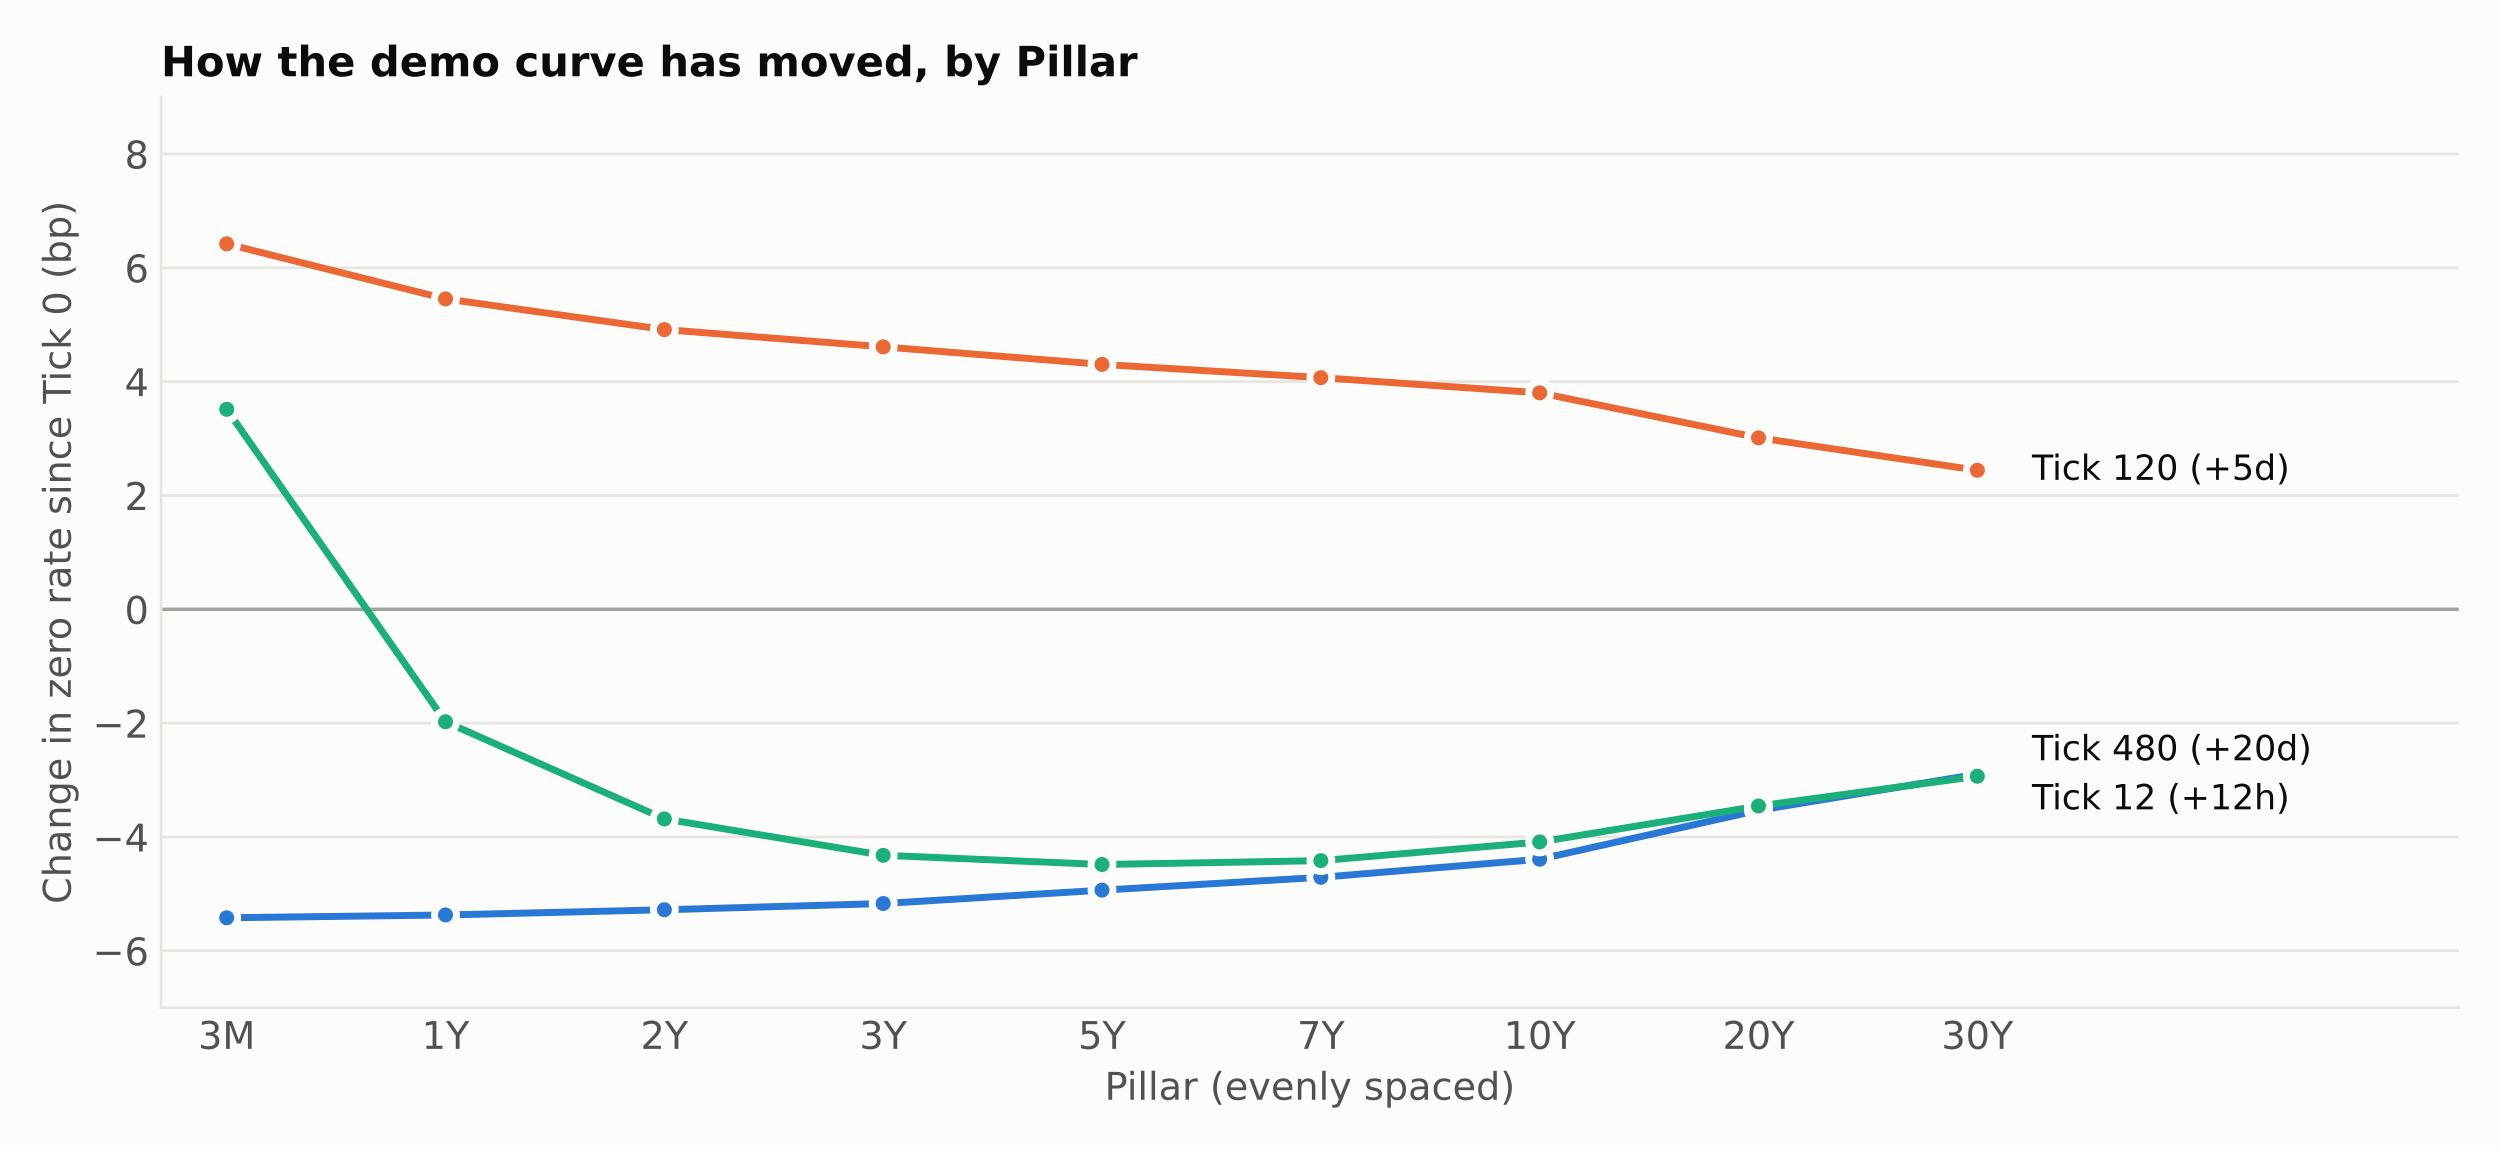
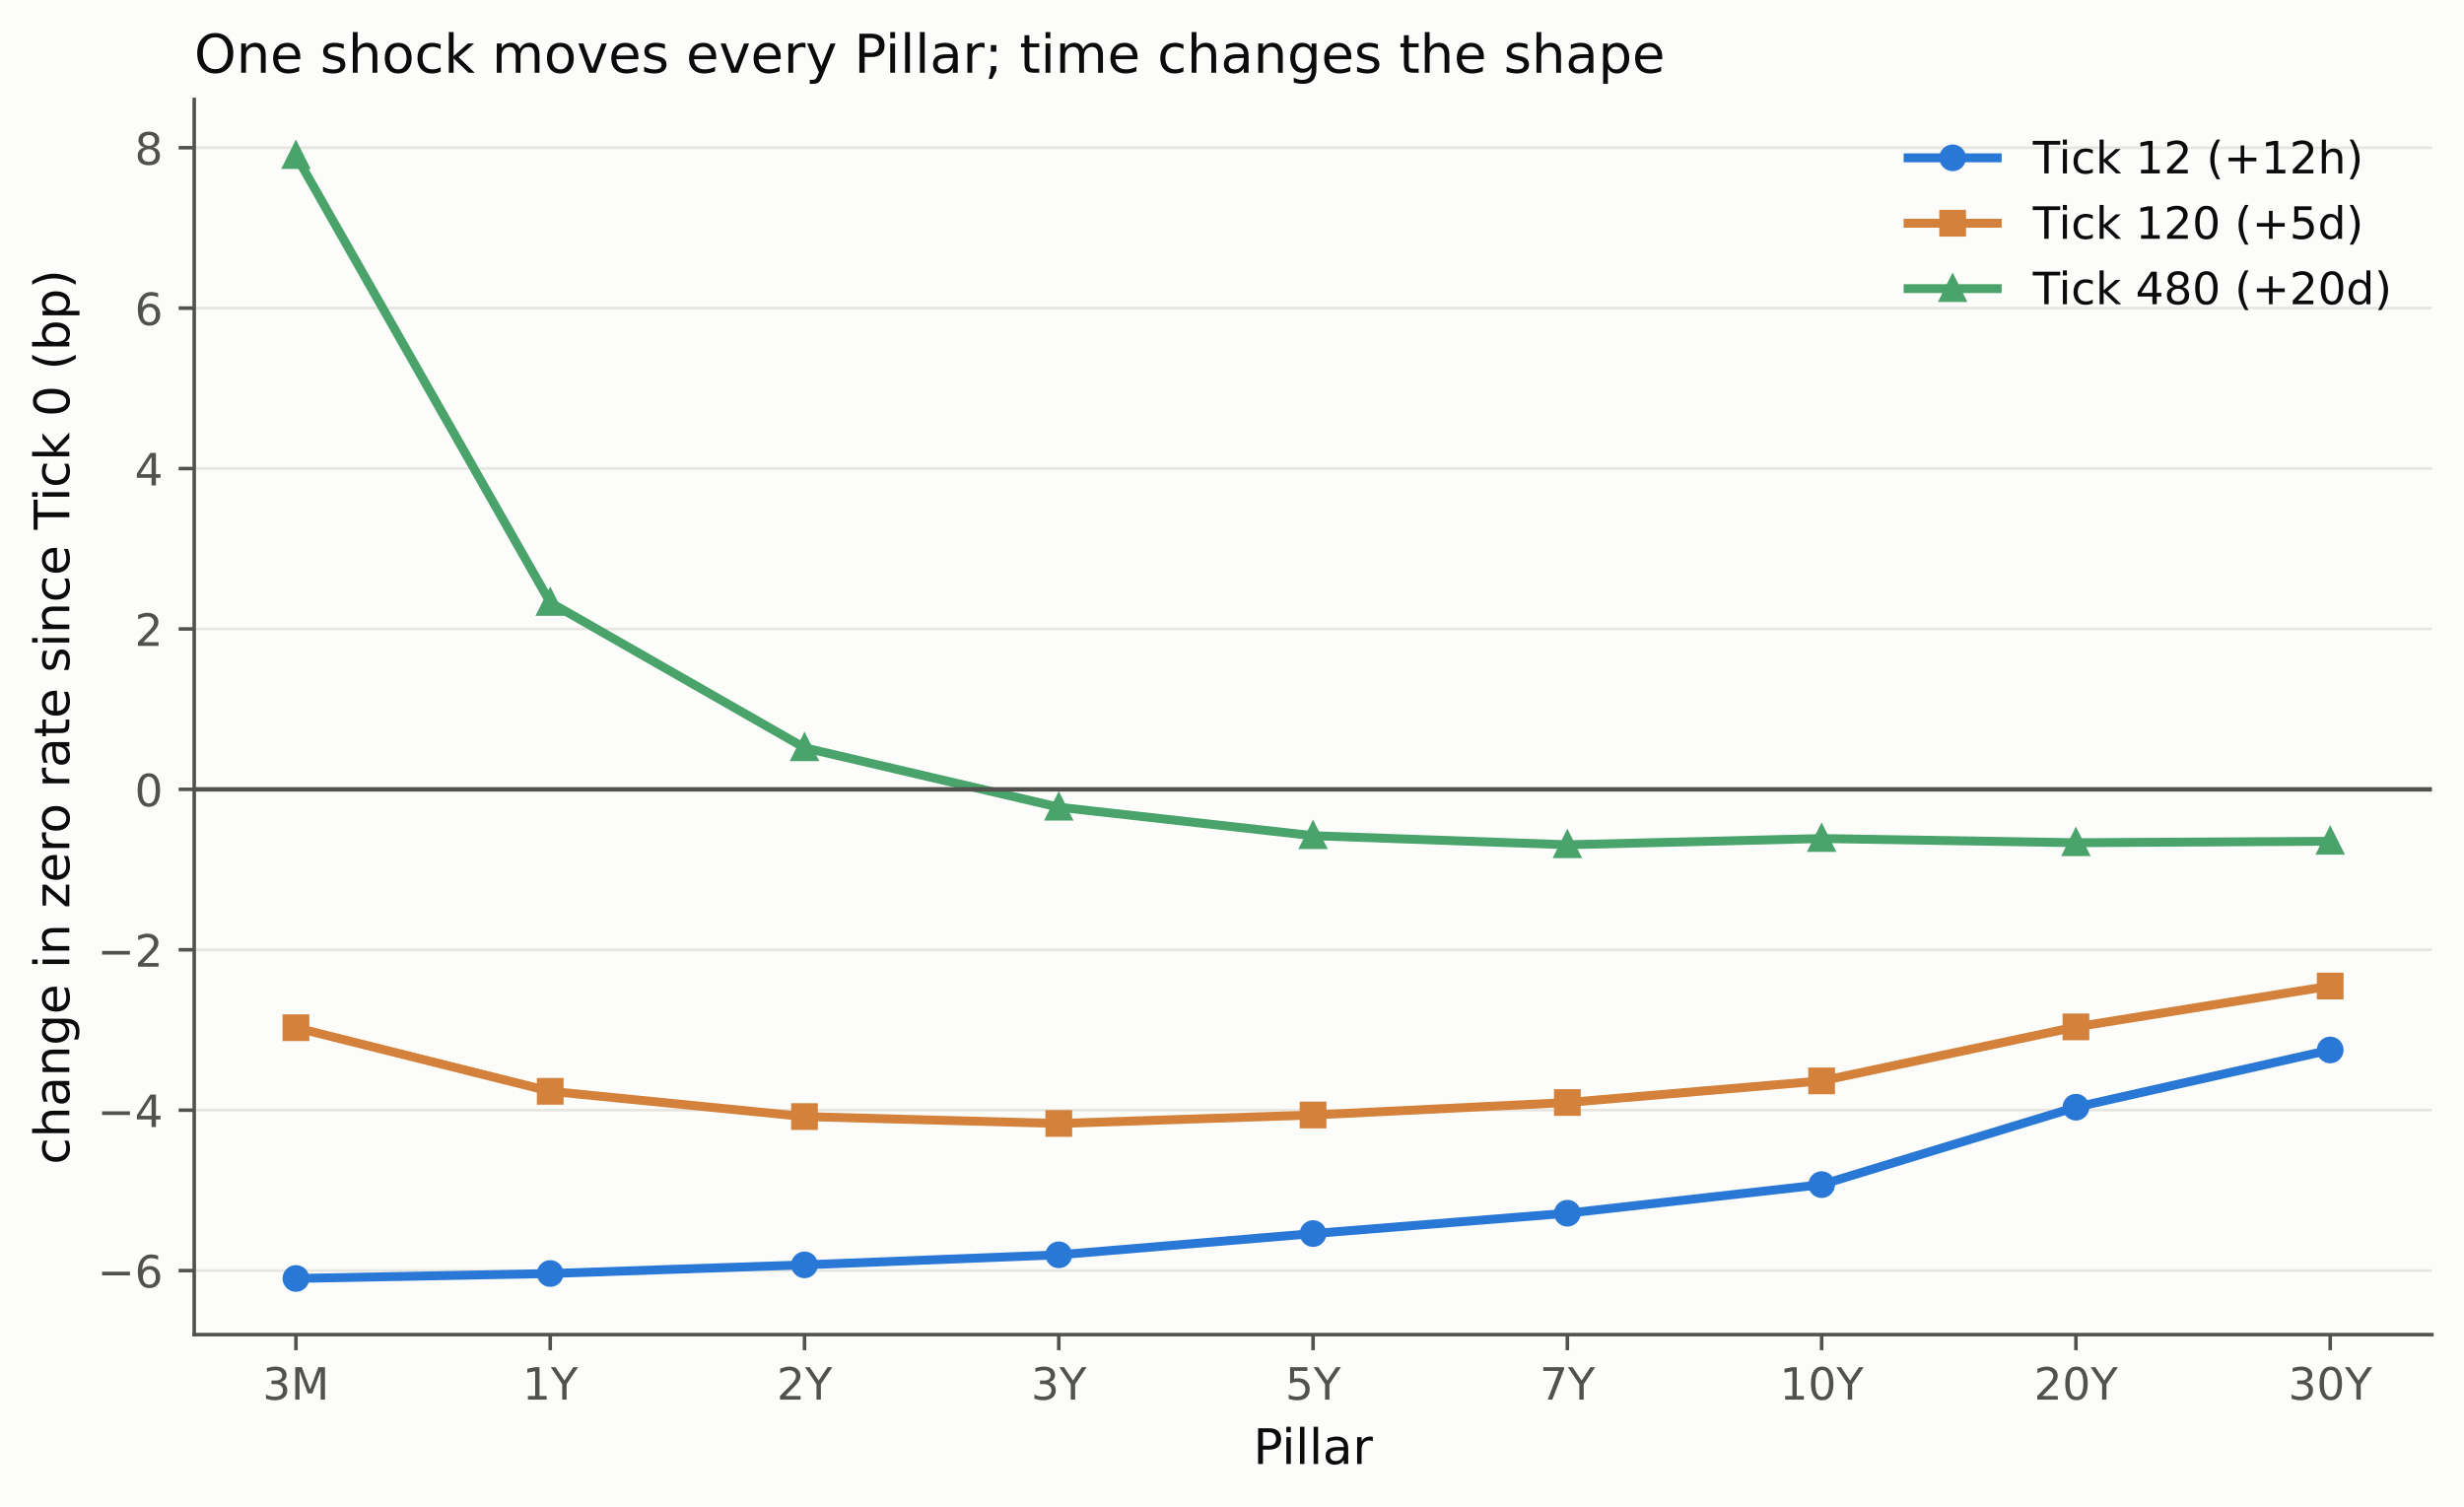
- <svg xmlns="http://www.w3.org/2000/svg" xmlns:xlink="http://www.w3.org/1999/xlink" width="720pt" height="331.2pt" viewBox="0 0 720 331.2" version="1.1">
+ <svg xmlns="http://www.w3.org/2000/svg" xmlns:xlink="http://www.w3.org/1999/xlink" width="552.988pt" height="338.042pt" viewBox="0 0 552.988 338.042" version="1.1">
  <defs>
    <style type="text/css">*{stroke-linejoin: round; stroke-linecap: butt}</style>
  </defs>
  <g id="figure_1">
    <g id="patch_1">
-       <path d="M 0 331.2  L 720 331.2  L 720 0  L 0 0  z " style="fill: #fcfcfb" />
+       <path d="M 0 338.042  L 552.988 338.042  L 552.988 0  L 0 0  z " style="fill: #fcfcfb" />
    </g>
    <g id="axes_1">
      <g id="patch_2">
-         <path d="M 46.38 290.22  L 708.12 290.22  L 708.12 27.96  L 46.38 27.96  z " style="fill: #fcfcfb" />
+         <path d="M 43.588 299.518  L 545.788 299.518  L 545.788 22.318  L 43.588 22.318  z " style="fill: #fcfcfb" />
      </g>
      <g id="matplotlib.axis_1">
        <g id="xtick_1">
-           <g id="line2d_1" />
+           <g id="line2d_1">
+             <defs>
+               <path id="m8e4ec0e35e" d="M 0 0  L 0 3.5  " style="stroke: #52514e; stroke-width: 0.8" />
+             </defs>
+             <g>
+               <use xlink:href="#m8e4ec0e35e" x="66.415" y="299.518" style="fill: #52514e; stroke: #52514e; stroke-width: 0.8" />
+             </g>
+           </g>
          <g id="text_1">
-             <text style="font-size: 11px; font-family: 'DejaVu Sans'; text-anchor: middle; fill: #52514e" x="65.287" y="302.078" transform="rotate(-0 65.28686 302.0783)">3M</text>
+             <text style="font-size: 10px; font-family: 'DejaVu Sans'; text-anchor: middle; fill: #52514e" x="66.415" y="314.117" transform="rotate(-0 66.4154 314.1166)">3M</text>
          </g>
        </g>
        <g id="xtick_2">
-           <g id="line2d_2" />
+           <g id="line2d_2">
+             <g>
+               <use xlink:href="#m8e4ec0e35e" x="123.484" y="299.518" style="fill: #52514e; stroke: #52514e; stroke-width: 0.8" />
+             </g>
+           </g>
          <g id="text_2">
-             <text style="font-size: 11px; font-family: 'DejaVu Sans'; text-anchor: middle; fill: #52514e" x="128.31" y="302.078" transform="rotate(-0 128.3097 302.0783)">1Y</text>
+             <text style="font-size: 10px; font-family: 'DejaVu Sans'; text-anchor: middle; fill: #52514e" x="123.484" y="314.117" transform="rotate(-0 123.4836 314.1166)">1Y</text>
          </g>
        </g>
        <g id="xtick_3">
-           <g id="line2d_3" />
+           <g id="line2d_3">
+             <g>
+               <use xlink:href="#m8e4ec0e35e" x="180.552" y="299.518" style="fill: #52514e; stroke: #52514e; stroke-width: 0.8" />
+             </g>
+           </g>
          <g id="text_3">
-             <text style="font-size: 11px; font-family: 'DejaVu Sans'; text-anchor: middle; fill: #52514e" x="191.333" y="302.078" transform="rotate(-0 191.3326 302.0783)">2Y</text>
+             <text style="font-size: 10px; font-family: 'DejaVu Sans'; text-anchor: middle; fill: #52514e" x="180.552" y="314.117" transform="rotate(-0 180.5518 314.1166)">2Y</text>
          </g>
        </g>
        <g id="xtick_4">
-           <g id="line2d_4" />
+           <g id="line2d_4">
+             <g>
+               <use xlink:href="#m8e4ec0e35e" x="237.62" y="299.518" style="fill: #52514e; stroke: #52514e; stroke-width: 0.8" />
+             </g>
+           </g>
          <g id="text_4">
-             <text style="font-size: 11px; font-family: 'DejaVu Sans'; text-anchor: middle; fill: #52514e" x="254.355" y="302.078" transform="rotate(-0 254.3554 302.0783)">3Y</text>
+             <text style="font-size: 10px; font-family: 'DejaVu Sans'; text-anchor: middle; fill: #52514e" x="237.62" y="314.117" transform="rotate(-0 237.6199 314.1166)">3Y</text>
          </g>
        </g>
        <g id="xtick_5">
-           <g id="line2d_5" />
+           <g id="line2d_5">
+             <g>
+               <use xlink:href="#m8e4ec0e35e" x="294.688" y="299.518" style="fill: #52514e; stroke: #52514e; stroke-width: 0.8" />
+             </g>
+           </g>
          <g id="text_5">
-             <text style="font-size: 11px; font-family: 'DejaVu Sans'; text-anchor: middle; fill: #52514e" x="317.378" y="302.078" transform="rotate(-0 317.3783 302.0783)">5Y</text>
+             <text style="font-size: 10px; font-family: 'DejaVu Sans'; text-anchor: middle; fill: #52514e" x="294.688" y="314.117" transform="rotate(-0 294.6881 314.1166)">5Y</text>
          </g>
        </g>
        <g id="xtick_6">
-           <g id="line2d_6" />
+           <g id="line2d_6">
+             <g>
+               <use xlink:href="#m8e4ec0e35e" x="351.756" y="299.518" style="fill: #52514e; stroke: #52514e; stroke-width: 0.8" />
+             </g>
+           </g>
          <g id="text_6">
-             <text style="font-size: 11px; font-family: 'DejaVu Sans'; text-anchor: middle; fill: #52514e" x="380.401" y="302.078" transform="rotate(-0 380.4011 302.0783)">7Y</text>
+             <text style="font-size: 10px; font-family: 'DejaVu Sans'; text-anchor: middle; fill: #52514e" x="351.756" y="314.117" transform="rotate(-0 351.7563 314.1166)">7Y</text>
          </g>
        </g>
        <g id="xtick_7">
-           <g id="line2d_7" />
+           <g id="line2d_7">
+             <g>
+               <use xlink:href="#m8e4ec0e35e" x="408.824" y="299.518" style="fill: #52514e; stroke: #52514e; stroke-width: 0.8" />
+             </g>
+           </g>
          <g id="text_7">
-             <text style="font-size: 11px; font-family: 'DejaVu Sans'; text-anchor: middle; fill: #52514e" x="443.424" y="302.078" transform="rotate(-0 443.424 302.0783)">10Y</text>
+             <text style="font-size: 10px; font-family: 'DejaVu Sans'; text-anchor: middle; fill: #52514e" x="408.824" y="314.117" transform="rotate(-0 408.8245 314.1166)">10Y</text>
          </g>
        </g>
        <g id="xtick_8">
-           <g id="line2d_8" />
+           <g id="line2d_8">
+             <g>
+               <use xlink:href="#m8e4ec0e35e" x="465.893" y="299.518" style="fill: #52514e; stroke: #52514e; stroke-width: 0.8" />
+             </g>
+           </g>
          <g id="text_8">
-             <text style="font-size: 11px; font-family: 'DejaVu Sans'; text-anchor: middle; fill: #52514e" x="506.447" y="302.078" transform="rotate(-0 506.4469 302.0783)">20Y</text>
+             <text style="font-size: 10px; font-family: 'DejaVu Sans'; text-anchor: middle; fill: #52514e" x="465.893" y="314.117" transform="rotate(-0 465.8927 314.1166)">20Y</text>
          </g>
        </g>
        <g id="xtick_9">
-           <g id="line2d_9" />
+           <g id="line2d_9">
+             <g>
+               <use xlink:href="#m8e4ec0e35e" x="522.961" y="299.518" style="fill: #52514e; stroke: #52514e; stroke-width: 0.8" />
+             </g>
+           </g>
          <g id="text_9">
-             <text style="font-size: 11px; font-family: 'DejaVu Sans'; text-anchor: middle; fill: #52514e" x="569.47" y="302.078" transform="rotate(-0 569.4697 302.0783)">30Y</text>
+             <text style="font-size: 10px; font-family: 'DejaVu Sans'; text-anchor: middle; fill: #52514e" x="522.961" y="314.117" transform="rotate(-0 522.9609 314.1166)">30Y</text>
          </g>
        </g>
        <g id="text_10">
-           <text style="font-size: 11px; font-family: 'DejaVu Sans'; text-anchor: middle; fill: #52514e" x="377.25" y="316.724" transform="rotate(-0 377.25 316.7242)">Pillar (evenly spaced)</text>
+           <text style="font-size: 11px; font-family: 'DejaVu Sans'; text-anchor: middle; fill: #0b0b0b" x="294.688" y="328.555" transform="rotate(-0 294.6881 328.5545)">Pillar</text>
        </g>
      </g>
      <g id="matplotlib.axis_2">
        <g id="ytick_1">
          <g id="line2d_10">
-             <path d="M 46.38 273.829  L 708.12 273.829  " clip-path="url(#p88b97dc905)" style="fill: none; stroke: #e6e5e0; stroke-width: 0.8; stroke-linecap: square" />
-           </g>
-           <g id="line2d_11" />
+             <path d="M 43.588 285.151  L 545.788 285.151  " clip-path="url(#pff95ac22de)" style="fill: none; stroke: #e6e5e0; stroke-width: 0.6; stroke-linecap: square" />
+           </g>
+           <g id="line2d_11">
+             <defs>
+               <path id="me75aad91cb" d="M 0 0  L -3.5 0  " style="stroke: #52514e; stroke-width: 0.8" />
+             </defs>
+             <g>
+               <use xlink:href="#me75aad91cb" x="43.588" y="285.151" style="fill: #52514e; stroke: #52514e; stroke-width: 0.8" />
+             </g>
+           </g>
          <g id="text_11">
-             <text style="font-size: 11px; font-family: 'DejaVu Sans'; text-anchor: end; fill: #52514e" x="42.88" y="278.008" transform="rotate(-0 42.88 278.0079)">−6</text>
+             <text style="font-size: 10px; font-family: 'DejaVu Sans'; text-anchor: end; fill: #52514e" x="36.588" y="288.95" transform="rotate(-0 36.58812 288.9498)">−6</text>
          </g>
        </g>
        <g id="ytick_2">
          <g id="line2d_12">
-             <path d="M 46.38 241.046  L 708.12 241.046  " clip-path="url(#p88b97dc905)" style="fill: none; stroke: #e6e5e0; stroke-width: 0.8; stroke-linecap: square" />
-           </g>
-           <g id="line2d_13" />
+             <path d="M 43.588 249.151  L 545.788 249.151  " clip-path="url(#pff95ac22de)" style="fill: none; stroke: #e6e5e0; stroke-width: 0.6; stroke-linecap: square" />
+           </g>
+           <g id="line2d_13">
+             <g>
+               <use xlink:href="#me75aad91cb" x="43.588" y="249.151" style="fill: #52514e; stroke: #52514e; stroke-width: 0.8" />
+             </g>
+           </g>
          <g id="text_12">
-             <text style="font-size: 11px; font-family: 'DejaVu Sans'; text-anchor: end; fill: #52514e" x="42.88" y="245.225" transform="rotate(-0 42.88 245.2254)">−4</text>
+             <text style="font-size: 10px; font-family: 'DejaVu Sans'; text-anchor: end; fill: #52514e" x="36.588" y="252.95" transform="rotate(-0 36.58812 252.9503)">−4</text>
          </g>
        </g>
        <g id="ytick_3">
          <g id="line2d_14">
-             <path d="M 46.38 208.264  L 708.12 208.264  " clip-path="url(#p88b97dc905)" style="fill: none; stroke: #e6e5e0; stroke-width: 0.8; stroke-linecap: square" />
-           </g>
-           <g id="line2d_15" />
+             <path d="M 43.588 213.152  L 545.788 213.152  " clip-path="url(#pff95ac22de)" style="fill: none; stroke: #e6e5e0; stroke-width: 0.6; stroke-linecap: square" />
+           </g>
+           <g id="line2d_15">
+             <g>
+               <use xlink:href="#me75aad91cb" x="43.588" y="213.152" style="fill: #52514e; stroke: #52514e; stroke-width: 0.8" />
+             </g>
+           </g>
          <g id="text_13">
-             <text style="font-size: 11px; font-family: 'DejaVu Sans'; text-anchor: end; fill: #52514e" x="42.88" y="212.443" transform="rotate(-0 42.88 212.4429)">−2</text>
+             <text style="font-size: 10px; font-family: 'DejaVu Sans'; text-anchor: end; fill: #52514e" x="36.588" y="216.951" transform="rotate(-0 36.58812 216.9508)">−2</text>
          </g>
        </g>
        <g id="ytick_4">
          <g id="line2d_16">
-             <path d="M 46.38 175.481  L 708.12 175.481  " clip-path="url(#p88b97dc905)" style="fill: none; stroke: #e6e5e0; stroke-width: 0.8; stroke-linecap: square" />
-           </g>
-           <g id="line2d_17" />
+             <path d="M 43.588 177.152  L 545.788 177.152  " clip-path="url(#pff95ac22de)" style="fill: none; stroke: #e6e5e0; stroke-width: 0.6; stroke-linecap: square" />
+           </g>
+           <g id="line2d_17">
+             <g>
+               <use xlink:href="#me75aad91cb" x="43.588" y="177.152" style="fill: #52514e; stroke: #52514e; stroke-width: 0.8" />
+             </g>
+           </g>
          <g id="text_14">
-             <text style="font-size: 11px; font-family: 'DejaVu Sans'; text-anchor: end; fill: #52514e" x="42.88" y="179.66" transform="rotate(-0 42.88 179.6604)">0</text>
+             <text style="font-size: 10px; font-family: 'DejaVu Sans'; text-anchor: end; fill: #52514e" x="36.588" y="180.951" transform="rotate(-0 36.58812 180.9513)">0</text>
          </g>
        </g>
        <g id="ytick_5">
          <g id="line2d_18">
-             <path d="M 46.38 142.699  L 708.12 142.699  " clip-path="url(#p88b97dc905)" style="fill: none; stroke: #e6e5e0; stroke-width: 0.8; stroke-linecap: square" />
-           </g>
-           <g id="line2d_19" />
+             <path d="M 43.588 141.153  L 545.788 141.153  " clip-path="url(#pff95ac22de)" style="fill: none; stroke: #e6e5e0; stroke-width: 0.6; stroke-linecap: square" />
+           </g>
+           <g id="line2d_19">
+             <g>
+               <use xlink:href="#me75aad91cb" x="43.588" y="141.153" style="fill: #52514e; stroke: #52514e; stroke-width: 0.8" />
+             </g>
+           </g>
          <g id="text_15">
-             <text style="font-size: 11px; font-family: 'DejaVu Sans'; text-anchor: end; fill: #52514e" x="42.88" y="146.878" transform="rotate(-0 42.88 146.8779)">2</text>
+             <text style="font-size: 10px; font-family: 'DejaVu Sans'; text-anchor: end; fill: #52514e" x="36.588" y="144.952" transform="rotate(-0 36.58812 144.9518)">2</text>
          </g>
        </g>
        <g id="ytick_6">
          <g id="line2d_20">
-             <path d="M 46.38 109.916  L 708.12 109.916  " clip-path="url(#p88b97dc905)" style="fill: none; stroke: #e6e5e0; stroke-width: 0.8; stroke-linecap: square" />
-           </g>
-           <g id="line2d_21" />
+             <path d="M 43.588 105.153  L 545.788 105.153  " clip-path="url(#pff95ac22de)" style="fill: none; stroke: #e6e5e0; stroke-width: 0.6; stroke-linecap: square" />
+           </g>
+           <g id="line2d_21">
+             <g>
+               <use xlink:href="#me75aad91cb" x="43.588" y="105.153" style="fill: #52514e; stroke: #52514e; stroke-width: 0.8" />
+             </g>
+           </g>
          <g id="text_16">
-             <text style="font-size: 11px; font-family: 'DejaVu Sans'; text-anchor: end; fill: #52514e" x="42.88" y="114.095" transform="rotate(-0 42.88 114.0954)">4</text>
+             <text style="font-size: 10px; font-family: 'DejaVu Sans'; text-anchor: end; fill: #52514e" x="36.588" y="108.952" transform="rotate(-0 36.58812 108.9523)">4</text>
          </g>
        </g>
        <g id="ytick_7">
          <g id="line2d_22">
-             <path d="M 46.38 77.134  L 708.12 77.134  " clip-path="url(#p88b97dc905)" style="fill: none; stroke: #e6e5e0; stroke-width: 0.8; stroke-linecap: square" />
-           </g>
-           <g id="line2d_23" />
+             <path d="M 43.588 69.154  L 545.788 69.154  " clip-path="url(#pff95ac22de)" style="fill: none; stroke: #e6e5e0; stroke-width: 0.6; stroke-linecap: square" />
+           </g>
+           <g id="line2d_23">
+             <g>
+               <use xlink:href="#me75aad91cb" x="43.588" y="69.154" style="fill: #52514e; stroke: #52514e; stroke-width: 0.8" />
+             </g>
+           </g>
          <g id="text_17">
-             <text style="font-size: 11px; font-family: 'DejaVu Sans'; text-anchor: end; fill: #52514e" x="42.88" y="81.313" transform="rotate(-0 42.88 81.31289)">6</text>
+             <text style="font-size: 10px; font-family: 'DejaVu Sans'; text-anchor: end; fill: #52514e" x="36.588" y="72.953" transform="rotate(-0 36.58812 72.95285)">6</text>
          </g>
        </g>
        <g id="ytick_8">
          <g id="line2d_24">
-             <path d="M 46.38 44.351  L 708.12 44.351  " clip-path="url(#p88b97dc905)" style="fill: none; stroke: #e6e5e0; stroke-width: 0.8; stroke-linecap: square" />
-           </g>
-           <g id="line2d_25" />
+             <path d="M 43.588 33.154  L 545.788 33.154  " clip-path="url(#pff95ac22de)" style="fill: none; stroke: #e6e5e0; stroke-width: 0.6; stroke-linecap: square" />
+           </g>
+           <g id="line2d_25">
+             <g>
+               <use xlink:href="#me75aad91cb" x="43.588" y="33.154" style="fill: #52514e; stroke: #52514e; stroke-width: 0.8" />
+             </g>
+           </g>
          <g id="text_18">
-             <text style="font-size: 11px; font-family: 'DejaVu Sans'; text-anchor: end; fill: #52514e" x="42.88" y="48.53" transform="rotate(-0 42.88 48.53039)">8</text>
+             <text style="font-size: 10px; font-family: 'DejaVu Sans'; text-anchor: end; fill: #52514e" x="36.588" y="36.953" transform="rotate(-0 36.58812 36.95337)">8</text>
          </g>
        </g>
        <g id="text_19">
-           <text style="font-size: 11px; font-family: 'DejaVu Sans'; text-anchor: middle; fill: #52514e" x="20.376" y="159.09" transform="rotate(-90 20.37594 159.09)">Change in zero rate since Tick 0 (bp)</text>
+           <text style="font-size: 11px; font-family: 'DejaVu Sans'; text-anchor: middle; fill: #0b0b0b" x="15.558" y="160.918" transform="rotate(-90 15.55828 160.9181)">change in zero rate since Tick 0 (bp)</text>
        </g>
      </g>
      <g id="line2d_26">
-         <path d="M 46.38 175.481  L 708.12 175.481  " clip-path="url(#p88b97dc905)" style="fill: none; stroke: #a3a29c; stroke-linecap: square" />
+         <path d="M 66.415 286.918  L 123.484 285.808  L 180.552 283.862  L 237.62 281.612  L 294.688 276.844  L 351.756 272.275  L 408.824 265.858  L 465.893 248.481  L 522.961 235.64  " clip-path="url(#pff95ac22de)" style="fill: none; stroke: #2a78d6; stroke-width: 2; stroke-linecap: square" />
+         <defs>
+           <path id="me4149c93bd" d="M 0 2.5  C 0.663 2.5 1.299 2.237 1.768 1.768  C 2.237 1.299 2.5 0.663 2.5 0  C 2.5 -0.663 2.237 -1.299 1.768 -1.768  C 1.299 -2.237 0.663 -2.5 0 -2.5  C -0.663 -2.5 -1.299 -2.237 -1.768 -1.768  C -2.237 -1.299 -2.5 -0.663 -2.5 0  C -2.5 0.663 -2.237 1.299 -1.768 1.768  C -1.299 2.237 -0.663 2.5 0 2.5  z " style="stroke: #2a78d6" />
+         </defs>
+         <g clip-path="url(#pff95ac22de)">
+           <use xlink:href="#me4149c93bd" x="66.415" y="286.918" style="fill: #2a78d6; stroke: #2a78d6" />
+           <use xlink:href="#me4149c93bd" x="123.484" y="285.808" style="fill: #2a78d6; stroke: #2a78d6" />
+           <use xlink:href="#me4149c93bd" x="180.552" y="283.862" style="fill: #2a78d6; stroke: #2a78d6" />
+           <use xlink:href="#me4149c93bd" x="237.62" y="281.612" style="fill: #2a78d6; stroke: #2a78d6" />
+           <use xlink:href="#me4149c93bd" x="294.688" y="276.844" style="fill: #2a78d6; stroke: #2a78d6" />
+           <use xlink:href="#me4149c93bd" x="351.756" y="272.275" style="fill: #2a78d6; stroke: #2a78d6" />
+           <use xlink:href="#me4149c93bd" x="408.824" y="265.858" style="fill: #2a78d6; stroke: #2a78d6" />
+           <use xlink:href="#me4149c93bd" x="465.893" y="248.481" style="fill: #2a78d6; stroke: #2a78d6" />
+           <use xlink:href="#me4149c93bd" x="522.961" y="235.64" style="fill: #2a78d6; stroke: #2a78d6" />
+         </g>
+       </g>
+       <g id="line2d_27">
+         <path d="M 66.415 230.64  L 123.484 244.919  L 180.552 250.586  L 237.62 252.134  L 294.688 250.229  L 351.756 247.432  L 408.824 242.578  L 465.893 230.46  L 522.961 221.291  " clip-path="url(#pff95ac22de)" style="fill: none; stroke: #d4813b; stroke-width: 2; stroke-linecap: square" />
+         <defs>
+           <path id="m5b9c89fef9" d="M -2.5 2.5  L 2.5 2.5  L 2.5 -2.5  L -2.5 -2.5  z " style="stroke: #d4813b; stroke-linejoin: miter" />
+         </defs>
+         <g clip-path="url(#pff95ac22de)">
+           <use xlink:href="#m5b9c89fef9" x="66.415" y="230.64" style="fill: #d4813b; stroke: #d4813b; stroke-linejoin: miter" />
+           <use xlink:href="#m5b9c89fef9" x="123.484" y="244.919" style="fill: #d4813b; stroke: #d4813b; stroke-linejoin: miter" />
+           <use xlink:href="#m5b9c89fef9" x="180.552" y="250.586" style="fill: #d4813b; stroke: #d4813b; stroke-linejoin: miter" />
+           <use xlink:href="#m5b9c89fef9" x="237.62" y="252.134" style="fill: #d4813b; stroke: #d4813b; stroke-linejoin: miter" />
+           <use xlink:href="#m5b9c89fef9" x="294.688" y="250.229" style="fill: #d4813b; stroke: #d4813b; stroke-linejoin: miter" />
+           <use xlink:href="#m5b9c89fef9" x="351.756" y="247.432" style="fill: #d4813b; stroke: #d4813b; stroke-linejoin: miter" />
+           <use xlink:href="#m5b9c89fef9" x="408.824" y="242.578" style="fill: #d4813b; stroke: #d4813b; stroke-linejoin: miter" />
+           <use xlink:href="#m5b9c89fef9" x="465.893" y="230.46" style="fill: #d4813b; stroke: #d4813b; stroke-linejoin: miter" />
+           <use xlink:href="#m5b9c89fef9" x="522.961" y="221.291" style="fill: #d4813b; stroke: #d4813b; stroke-linejoin: miter" />
+         </g>
+       </g>
+       <g id="line2d_28">
+         <path d="M 66.415 34.918  L 123.484 135.205  L 180.552 167.816  L 237.62 181.157  L 294.688 187.552  L 351.756 189.585  L 408.824 188.184  L 465.893 189.126  L 522.961 188.8  " clip-path="url(#pff95ac22de)" style="fill: none; stroke: #4aa36b; stroke-width: 2; stroke-linecap: square" />
+         <defs>
+           <path id="m765bc1a88b" d="M 0 -2.5  L -2.5 2.5  L 2.5 2.5  z " style="stroke: #4aa36b; stroke-linejoin: miter" />
+         </defs>
+         <g clip-path="url(#pff95ac22de)">
+           <use xlink:href="#m765bc1a88b" x="66.415" y="34.918" style="fill: #4aa36b; stroke: #4aa36b; stroke-linejoin: miter" />
+           <use xlink:href="#m765bc1a88b" x="123.484" y="135.205" style="fill: #4aa36b; stroke: #4aa36b; stroke-linejoin: miter" />
+           <use xlink:href="#m765bc1a88b" x="180.552" y="167.816" style="fill: #4aa36b; stroke: #4aa36b; stroke-linejoin: miter" />
+           <use xlink:href="#m765bc1a88b" x="237.62" y="181.157" style="fill: #4aa36b; stroke: #4aa36b; stroke-linejoin: miter" />
+           <use xlink:href="#m765bc1a88b" x="294.688" y="187.552" style="fill: #4aa36b; stroke: #4aa36b; stroke-linejoin: miter" />
+           <use xlink:href="#m765bc1a88b" x="351.756" y="189.585" style="fill: #4aa36b; stroke: #4aa36b; stroke-linejoin: miter" />
+           <use xlink:href="#m765bc1a88b" x="408.824" y="188.184" style="fill: #4aa36b; stroke: #4aa36b; stroke-linejoin: miter" />
+           <use xlink:href="#m765bc1a88b" x="465.893" y="189.126" style="fill: #4aa36b; stroke: #4aa36b; stroke-linejoin: miter" />
+           <use xlink:href="#m765bc1a88b" x="522.961" y="188.8" style="fill: #4aa36b; stroke: #4aa36b; stroke-linejoin: miter" />
+         </g>
+       </g>
+       <g id="line2d_29">
+         <path d="M 43.588 177.152  L 545.788 177.152  " clip-path="url(#pff95ac22de)" style="fill: none; stroke: #52514e; stroke-linecap: square" />
      </g>
      <g id="patch_3">
-         <path d="M 46.38 290.22  L 46.38 27.96  " style="fill: none; stroke: #e6e5e0; stroke-width: 0.8; stroke-linejoin: miter; stroke-linecap: square" />
+         <path d="M 43.588 299.518  L 43.588 22.318  " style="fill: none; stroke: #52514e; stroke-width: 0.8; stroke-linejoin: miter; stroke-linecap: square" />
      </g>
      <g id="patch_4">
-         <path d="M 46.38 290.22  L 708.12 290.22  " style="fill: none; stroke: #e6e5e0; stroke-width: 0.8; stroke-linejoin: miter; stroke-linecap: square" />
-       </g>
-       <g id="line2d_27">
-         <path d="M 65.287 264.318  L 128.31 263.511  L 191.333 262.006  L 254.355 260.214  L 317.378 256.362  L 380.401 252.662  L 443.424 247.454  L 506.447 233.362  L 569.47 222.946  " clip-path="url(#p88b97dc905)" style="fill: none; stroke: #2a78d6; stroke-width: 2; stroke-linecap: square" />
+         <path d="M 43.588 299.518  L 545.788 299.518  " style="fill: none; stroke: #52514e; stroke-width: 0.8; stroke-linejoin: miter; stroke-linecap: square" />
      </g>
      <g id="text_20">
-         <text style="font-size: 10px; font-family: 'DejaVu Sans'; text-anchor: start; fill: #0b0b0b" x="585.225" y="233.082" transform="rotate(-0 585.2254 233.0818)">Tick 12 (+12h)</text>
-       </g>
-       <g id="line2d_28">
-         <path d="M 65.287 70.231  L 128.31 86.08  L 191.333 94.925  L 254.355 99.9  L 317.378 104.954  L 380.401 108.766  L 443.424 113.146  L 506.447 126.097  L 569.47 135.439  " clip-path="url(#p88b97dc905)" style="fill: none; stroke: #eb6834; stroke-width: 2; stroke-linecap: square" />
-       </g>
-       <g id="text_21">
-         <text style="font-size: 10px; font-family: 'DejaVu Sans'; text-anchor: start; fill: #0b0b0b" x="585.225" y="138.198" transform="rotate(-0 585.2254 138.1981)">Tick 120 (+5d)</text>
-       </g>
-       <g id="line2d_29">
-         <path d="M 65.287 117.875  L 128.31 207.873  L 191.333 235.847  L 254.355 246.33  L 317.378 248.983  L 380.401 247.864  L 443.424 242.477  L 506.447 232.131  L 569.47 223.569  " clip-path="url(#p88b97dc905)" style="fill: none; stroke: #1baf7a; stroke-width: 2; stroke-linecap: square" />
-       </g>
-       <g id="text_22">
-         <text style="font-size: 10px; font-family: 'DejaVu Sans'; text-anchor: start; fill: #0b0b0b" x="585.225" y="218.952" transform="rotate(-0 585.2254 218.9518)">Tick 480 (+20d)</text>
-       </g>
-       <g id="text_23">
-         <text style="font-weight: 700; font-size: 12px; font-family: 'DejaVu Sans'; text-anchor: start; fill: #0b0b0b" x="46.38" y="21.96" transform="rotate(-0 46.38 21.96)">How the demo curve has moved, by Pillar</text>
-       </g>
-       <g id="PathCollection_1">
-         <defs>
-           <path id="m099839ce69" d="M 0 3.162  C 0.839 3.162 1.643 2.829 2.236 2.236  C 2.829 1.643 3.162 0.839 3.162 0  C 3.162 -0.839 2.829 -1.643 2.236 -2.236  C 1.643 -2.829 0.839 -3.162 0 -3.162  C -0.839 -3.162 -1.643 -2.829 -2.236 -2.236  C -2.829 -1.643 -3.162 -0.839 -3.162 0  C -3.162 0.839 -2.829 1.643 -2.236 2.236  C -1.643 2.829 -0.839 3.162 0 3.162  z " style="stroke: #fcfcfb; stroke-width: 2" />
-         </defs>
-         <g clip-path="url(#p88b97dc905)">
-           <use xlink:href="#m099839ce69" x="65.287" y="264.318" style="fill: #2a78d6; stroke: #fcfcfb; stroke-width: 2" />
-           <use xlink:href="#m099839ce69" x="128.31" y="263.511" style="fill: #2a78d6; stroke: #fcfcfb; stroke-width: 2" />
-           <use xlink:href="#m099839ce69" x="191.333" y="262.006" style="fill: #2a78d6; stroke: #fcfcfb; stroke-width: 2" />
-           <use xlink:href="#m099839ce69" x="254.355" y="260.214" style="fill: #2a78d6; stroke: #fcfcfb; stroke-width: 2" />
-           <use xlink:href="#m099839ce69" x="317.378" y="256.362" style="fill: #2a78d6; stroke: #fcfcfb; stroke-width: 2" />
-           <use xlink:href="#m099839ce69" x="380.401" y="252.662" style="fill: #2a78d6; stroke: #fcfcfb; stroke-width: 2" />
-           <use xlink:href="#m099839ce69" x="443.424" y="247.454" style="fill: #2a78d6; stroke: #fcfcfb; stroke-width: 2" />
-           <use xlink:href="#m099839ce69" x="506.447" y="233.362" style="fill: #2a78d6; stroke: #fcfcfb; stroke-width: 2" />
-           <use xlink:href="#m099839ce69" x="569.47" y="222.946" style="fill: #2a78d6; stroke: #fcfcfb; stroke-width: 2" />
-         </g>
-       </g>
-       <g id="PathCollection_2">
-         <defs>
-           <path id="mce910116ac" d="M 0 3.162  C 0.839 3.162 1.643 2.829 2.236 2.236  C 2.829 1.643 3.162 0.839 3.162 0  C 3.162 -0.839 2.829 -1.643 2.236 -2.236  C 1.643 -2.829 0.839 -3.162 0 -3.162  C -0.839 -3.162 -1.643 -2.829 -2.236 -2.236  C -2.829 -1.643 -3.162 -0.839 -3.162 0  C -3.162 0.839 -2.829 1.643 -2.236 2.236  C -1.643 2.829 -0.839 3.162 0 3.162  z " style="stroke: #fcfcfb; stroke-width: 2" />
-         </defs>
-         <g clip-path="url(#p88b97dc905)">
-           <use xlink:href="#mce910116ac" x="65.287" y="70.231" style="fill: #eb6834; stroke: #fcfcfb; stroke-width: 2" />
-           <use xlink:href="#mce910116ac" x="128.31" y="86.08" style="fill: #eb6834; stroke: #fcfcfb; stroke-width: 2" />
-           <use xlink:href="#mce910116ac" x="191.333" y="94.925" style="fill: #eb6834; stroke: #fcfcfb; stroke-width: 2" />
-           <use xlink:href="#mce910116ac" x="254.355" y="99.9" style="fill: #eb6834; stroke: #fcfcfb; stroke-width: 2" />
-           <use xlink:href="#mce910116ac" x="317.378" y="104.954" style="fill: #eb6834; stroke: #fcfcfb; stroke-width: 2" />
-           <use xlink:href="#mce910116ac" x="380.401" y="108.766" style="fill: #eb6834; stroke: #fcfcfb; stroke-width: 2" />
-           <use xlink:href="#mce910116ac" x="443.424" y="113.146" style="fill: #eb6834; stroke: #fcfcfb; stroke-width: 2" />
-           <use xlink:href="#mce910116ac" x="506.447" y="126.097" style="fill: #eb6834; stroke: #fcfcfb; stroke-width: 2" />
-           <use xlink:href="#mce910116ac" x="569.47" y="135.439" style="fill: #eb6834; stroke: #fcfcfb; stroke-width: 2" />
-         </g>
-       </g>
-       <g id="PathCollection_3">
-         <defs>
-           <path id="ma7cf9bbb96" d="M 0 3.162  C 0.839 3.162 1.643 2.829 2.236 2.236  C 2.829 1.643 3.162 0.839 3.162 0  C 3.162 -0.839 2.829 -1.643 2.236 -2.236  C 1.643 -2.829 0.839 -3.162 0 -3.162  C -0.839 -3.162 -1.643 -2.829 -2.236 -2.236  C -2.829 -1.643 -3.162 -0.839 -3.162 0  C -3.162 0.839 -2.829 1.643 -2.236 2.236  C -1.643 2.829 -0.839 3.162 0 3.162  z " style="stroke: #fcfcfb; stroke-width: 2" />
-         </defs>
-         <g clip-path="url(#p88b97dc905)">
-           <use xlink:href="#ma7cf9bbb96" x="65.287" y="117.875" style="fill: #1baf7a; stroke: #fcfcfb; stroke-width: 2" />
-           <use xlink:href="#ma7cf9bbb96" x="128.31" y="207.873" style="fill: #1baf7a; stroke: #fcfcfb; stroke-width: 2" />
-           <use xlink:href="#ma7cf9bbb96" x="191.333" y="235.847" style="fill: #1baf7a; stroke: #fcfcfb; stroke-width: 2" />
-           <use xlink:href="#ma7cf9bbb96" x="254.355" y="246.33" style="fill: #1baf7a; stroke: #fcfcfb; stroke-width: 2" />
-           <use xlink:href="#ma7cf9bbb96" x="317.378" y="248.983" style="fill: #1baf7a; stroke: #fcfcfb; stroke-width: 2" />
-           <use xlink:href="#ma7cf9bbb96" x="380.401" y="247.864" style="fill: #1baf7a; stroke: #fcfcfb; stroke-width: 2" />
-           <use xlink:href="#ma7cf9bbb96" x="443.424" y="242.477" style="fill: #1baf7a; stroke: #fcfcfb; stroke-width: 2" />
-           <use xlink:href="#ma7cf9bbb96" x="506.447" y="232.131" style="fill: #1baf7a; stroke: #fcfcfb; stroke-width: 2" />
-           <use xlink:href="#ma7cf9bbb96" x="569.47" y="223.569" style="fill: #1baf7a; stroke: #fcfcfb; stroke-width: 2" />
+         <text style="font-size: 12px; font-family: 'DejaVu Sans'; text-anchor: start; fill: #0b0b0b" x="43.588" y="16.318" transform="rotate(-0 43.58812 16.31812)">One shock moves every Pillar; time changes the shape</text>
+       </g>
+       <g id="legend_1">
+         <g id="line2d_30">
+           <path d="M 428.226 35.417  L 438.226 35.417  L 448.226 35.417  " style="fill: none; stroke: #2a78d6; stroke-width: 2; stroke-linecap: square" />
+           <g>
+             <use xlink:href="#me4149c93bd" x="438.226" y="35.417" style="fill: #2a78d6; stroke: #2a78d6" />
+           </g>
+         </g>
+         <g id="text_21">
+           <text style="font-size: 10px; font-family: 'DejaVu Sans'; text-anchor: start; fill: #0b0b0b" x="456.226" y="38.917" transform="rotate(-0 456.2256 38.91656)">Tick 12 (+12h)</text>
+         </g>
+         <g id="line2d_31">
+           <path d="M 428.226 50.095  L 438.226 50.095  L 448.226 50.095  " style="fill: none; stroke: #d4813b; stroke-width: 2; stroke-linecap: square" />
+           <g>
+             <use xlink:href="#m5b9c89fef9" x="438.226" y="50.095" style="fill: #d4813b; stroke: #d4813b; stroke-linejoin: miter" />
+           </g>
+         </g>
+         <g id="text_22">
+           <text style="font-size: 10px; font-family: 'DejaVu Sans'; text-anchor: start; fill: #0b0b0b" x="456.226" y="53.595" transform="rotate(-0 456.2256 53.59469)">Tick 120 (+5d)</text>
+         </g>
+         <g id="line2d_32">
+           <path d="M 428.226 64.773  L 438.226 64.773  L 448.226 64.773  " style="fill: none; stroke: #4aa36b; stroke-width: 2; stroke-linecap: square" />
+           <g>
+             <use xlink:href="#m765bc1a88b" x="438.226" y="64.773" style="fill: #4aa36b; stroke: #4aa36b; stroke-linejoin: miter" />
+           </g>
+         </g>
+         <g id="text_23">
+           <text style="font-size: 10px; font-family: 'DejaVu Sans'; text-anchor: start; fill: #0b0b0b" x="456.226" y="68.273" transform="rotate(-0 456.2256 68.27281)">Tick 480 (+20d)</text>
        </g>
      </g>
    </g>
  </g>
  <defs>
-     <clipPath id="p88b97dc905">
-       <rect x="46.38" y="27.96" width="661.74" height="262.26" />
+     <clipPath id="pff95ac22de">
+       <rect x="43.588" y="22.318" width="502.2" height="277.2" />
    </clipPath>
  </defs>
</svg>
